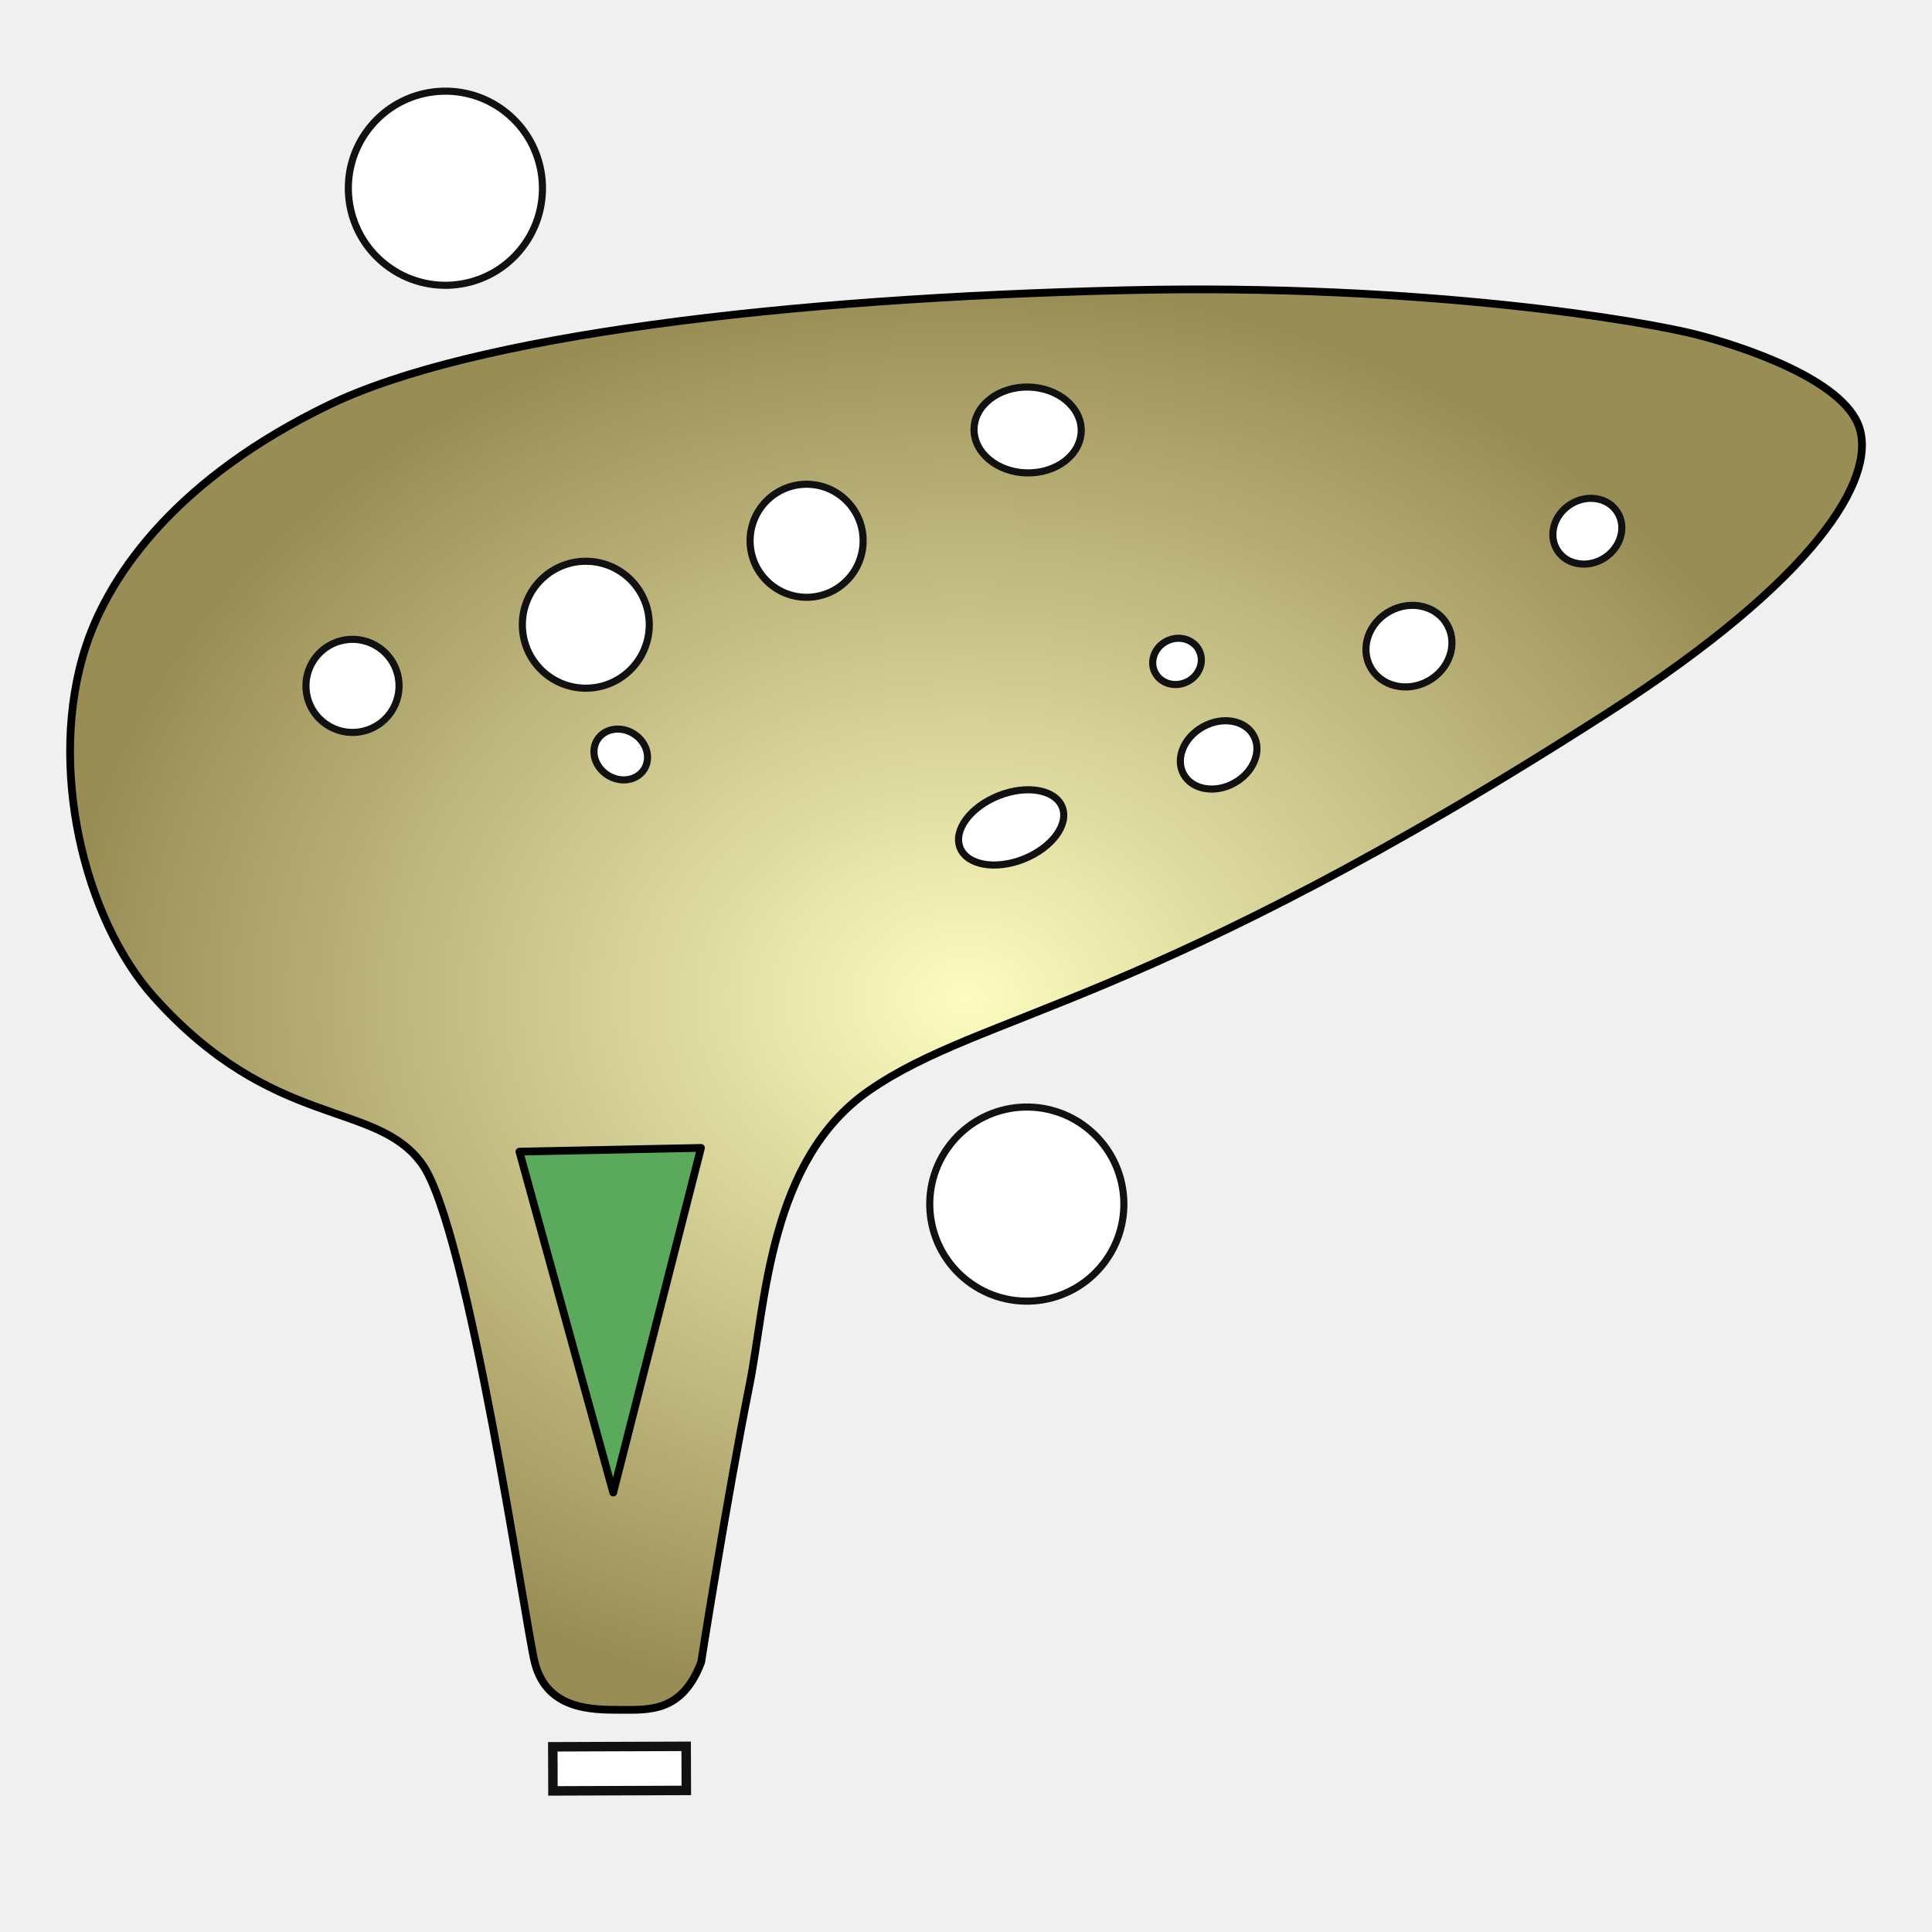
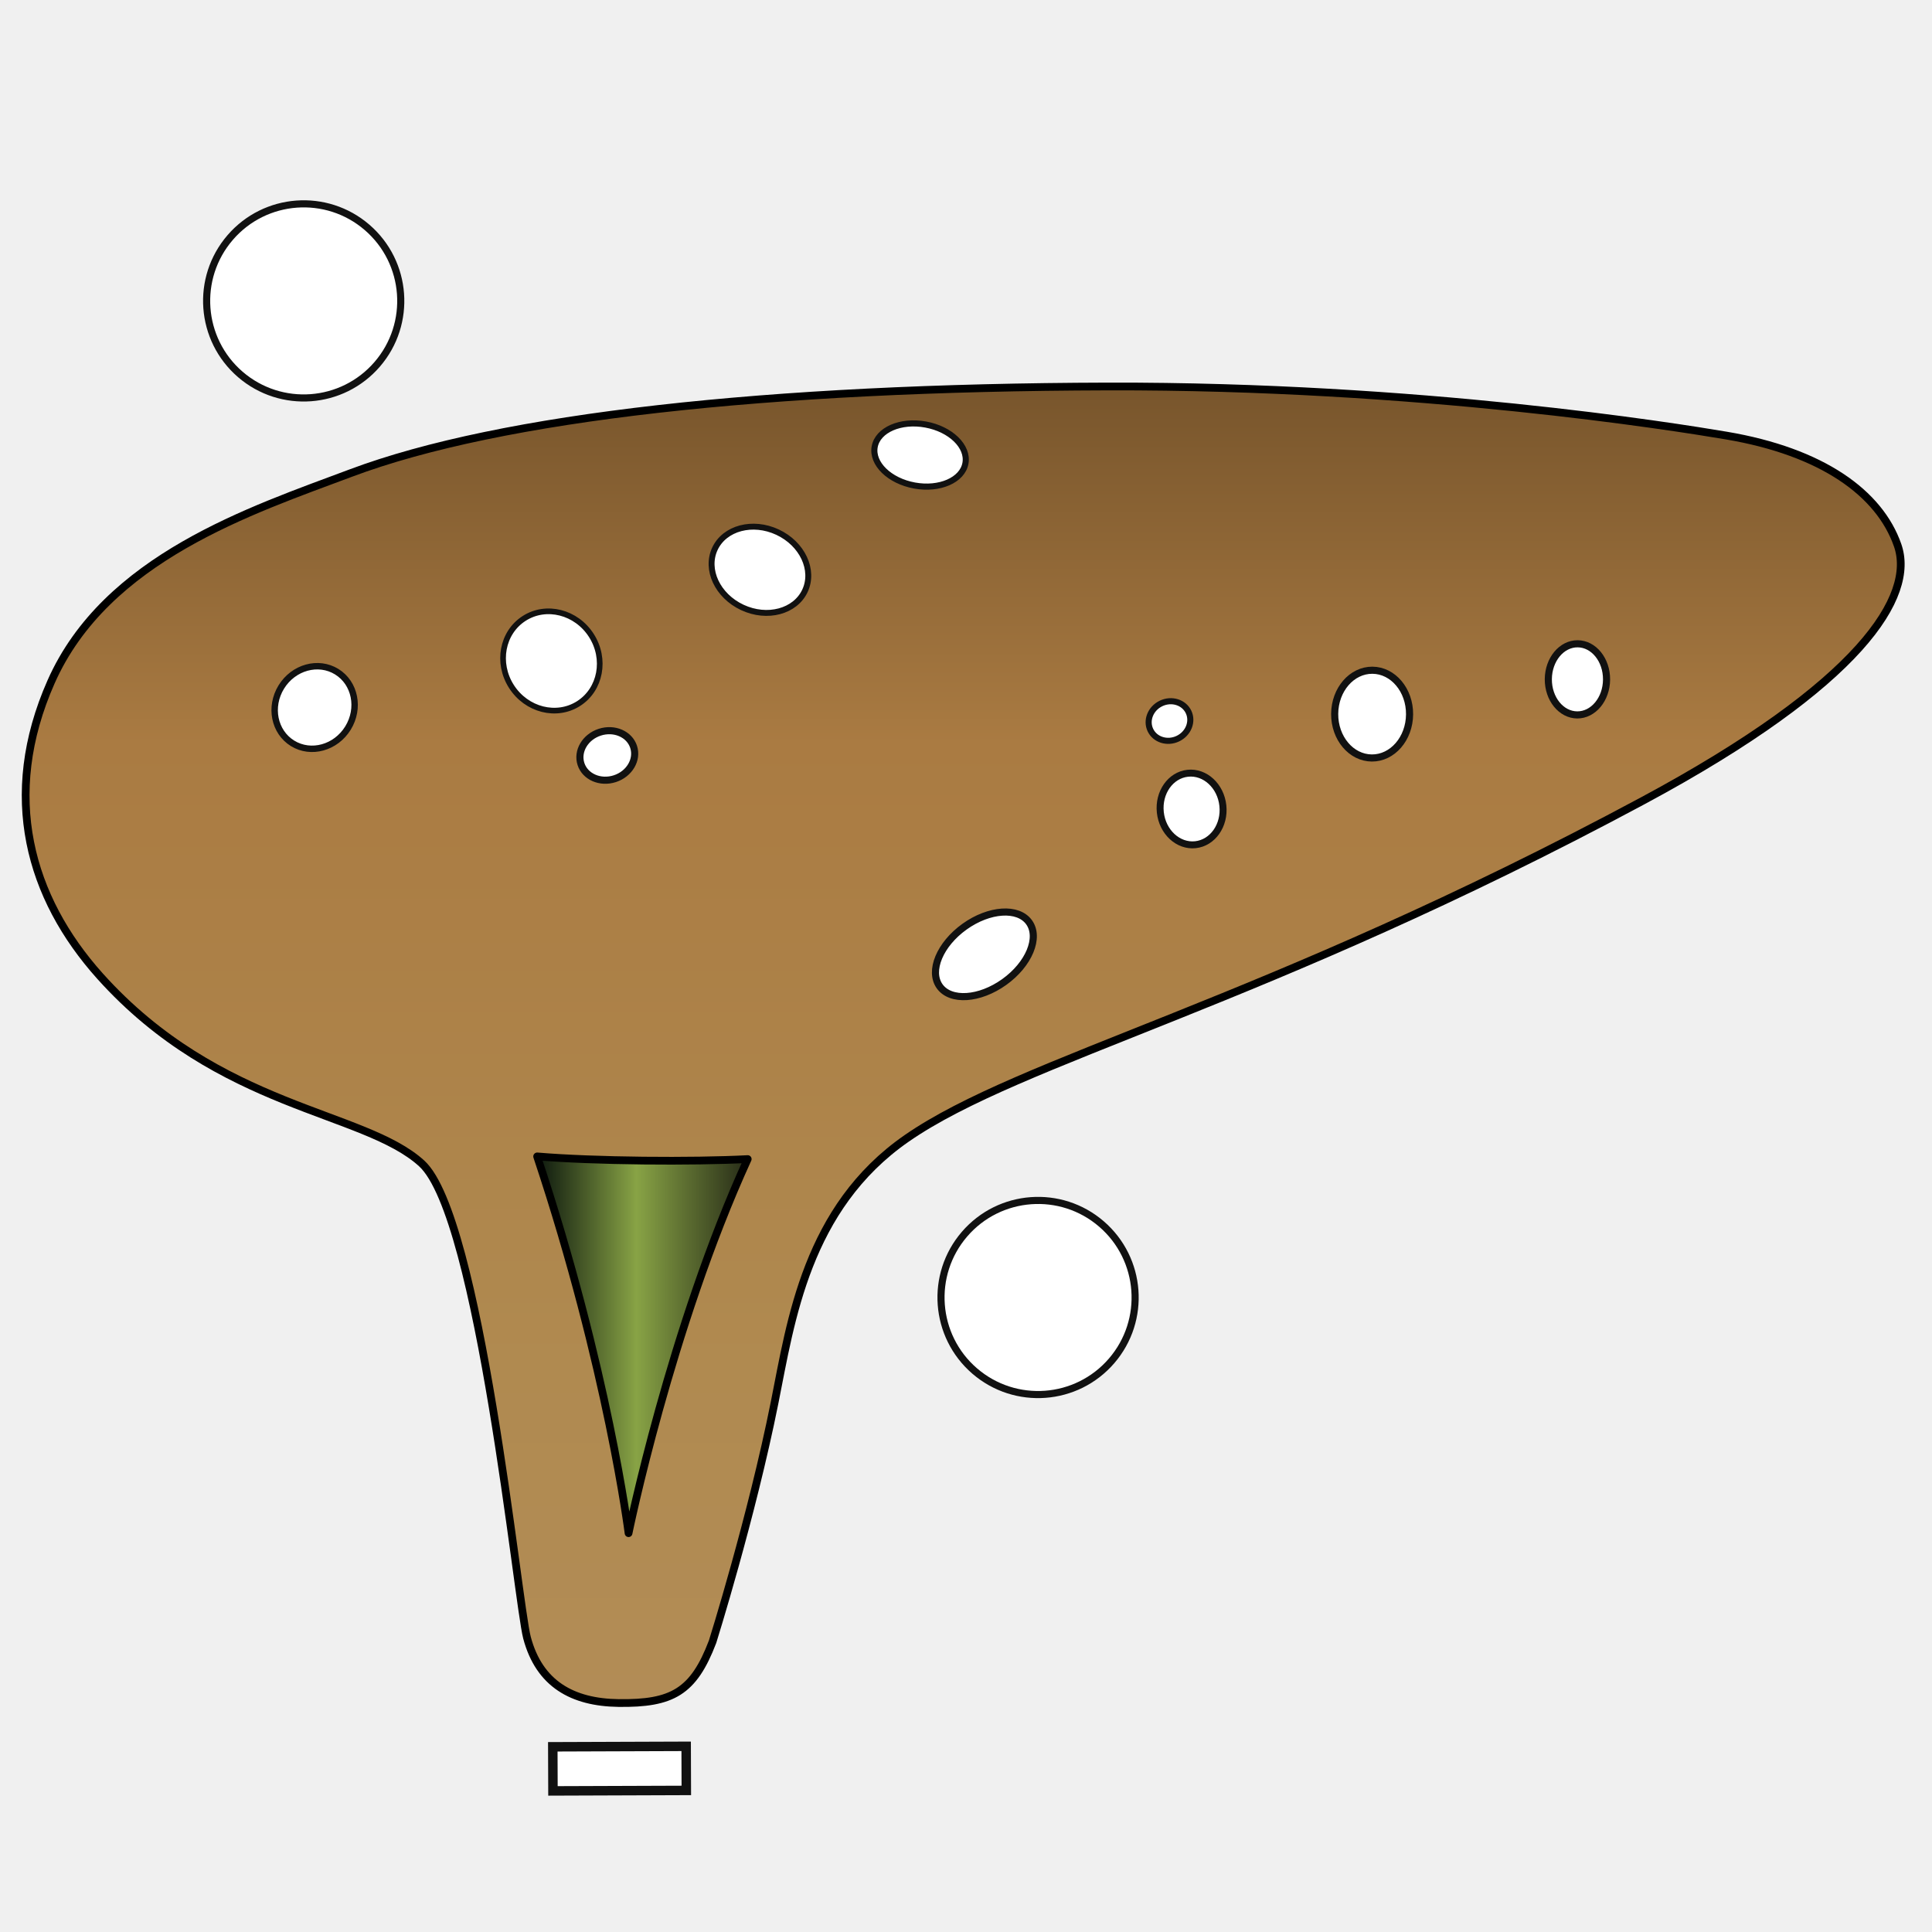
<svg xmlns="http://www.w3.org/2000/svg" xmlns:xlink="http://www.w3.org/1999/xlink" width="150" height="150" viewBox="0 0 39.687 39.688" version="1.1" id="svg1" xml:space="preserve">
  <defs id="defs1">
-     <linearGradient id="linearGradient3">
-       <stop style="stop-color:#fdfdc0;stop-opacity:1;" offset="0" id="stop3" />
-       <stop style="stop-color:#998d56;stop-opacity:1;" offset="1" id="stop4" />
+     <linearGradient id="linearGradient6">
+       <stop style="stop-color:#50371a;stop-opacity:1;" offset="0" id="stop7" />
+       <stop style="stop-color:#aa7b42;stop-opacity:1;" offset="0.34" id="stop9" />
+       <stop style="stop-color:#b08a50;stop-opacity:1;" offset="0.67" id="stop10" />
+       <stop style="stop-color:#b48e5b;stop-opacity:1;" offset="1" id="stop8" />
    </linearGradient>
-     <radialGradient xlink:href="#linearGradient3" id="radialGradient4" cx="20.061" cy="17.816" fx="20.061" fy="17.816" r="18.486" gradientTransform="matrix(1,0,0,0.7939712,-0.2645833,8.499214)" gradientUnits="userSpaceOnUse" />
+     <linearGradient id="linearGradient4">
+       <stop style="stop-color:#232716;stop-opacity:1;" offset="0" id="stop4" />
+       <stop style="stop-color:#88a345;stop-opacity:1;" offset="0.527" id="stop6" />
+       <stop style="stop-color:#08120c;stop-opacity:1;" offset="1" id="stop5" />
+     </linearGradient>
+     <linearGradient xlink:href="#linearGradient4" id="linearGradient5" x1="24.202" y1="29.743" x2="28.686" y2="29.743" gradientUnits="userSpaceOnUse" />
+     <linearGradient xlink:href="#linearGradient6" id="linearGradient8" x1="19.854" y1="4.24" x2="19.854" y2="42.917" gradientUnits="userSpaceOnUse" />
  </defs>
  <g id="layer1">
-     <path style="display:none;fill:#1b1ba8;stroke:#ff0000;stroke-width:0.243;stroke-linecap:round;stroke-linejoin:round" d="m 27.474,-19.551 10e-7,68.662" id="path4" />
    <g id="g4" transform="matrix(-1,0,0,1,39.64059,-2.116667)">
-       <path style="opacity:1;fill:url(#radialGradient4);fill-opacity:1;stroke:#000000;stroke-width:0.159;stroke-linecap:round;stroke-linejoin:round;stroke-dasharray:none" d="m 25.238,36.265 c 0.392,1.029 1.064,0.976 1.66,0.976 0.596,0 1.503,-0.006 1.754,-0.959 0.192,-0.73 1.368,-8.957 2.327,-10.266 0.959,-1.31 3.04,-0.678 5.496,-3.414 1.447,-1.613 2.199,-4.765 1.403,-7.203 -0.507,-1.553 -1.938,-3.484 -4.981,-4.958 C 29.936,9.007 23.519,8.243 16.527,8.079 10.331,7.934 5.82,8.724 4.775,8.994 3.898,9.221 1.759,9.904 1.443,10.909 c -0.331,1.052 0.873,3.089 5.168,5.847 9.471,6.08 12.826,6.134 15.178,7.764 2.058,1.427 2.12,4.366 2.454,6.042 0.473,2.366 0.995,5.704 0.995,5.704 z" id="path3" />
+       <path style="opacity:1;fill:url(#linearGradient8);fill-opacity:1;stroke:#000000;stroke-width:0.159;stroke-linecap:round;stroke-linejoin:round;stroke-dasharray:none" d="m 25.004,35.844 c 0.392,1.029 0.83,1.271 1.929,1.257 0.947,-0.012 1.631,-0.392 1.883,-1.345 0.192,-0.73 0.964,-8.647 2.163,-9.74 1.193,-1.087 4.151,-1.111 6.607,-3.847 1.447,-1.613 2.043,-3.7 1.006,-6.045 -1.127,-2.547 -4.109,-3.521 -6.162,-4.291 -3.081,-1.155 -8.557,-1.759 -15.552,-1.777 -6.383,-0.016 -11.634,0.828 -12.699,1.008 -1.965,0.332 -3.145,1.179 -3.52,2.254 -0.363,1.042 0.741,2.836 5.238,5.25 7.799,4.186 12.768,5.304 15.119,6.934 2.058,1.427 2.377,3.746 2.712,5.422 0.473,2.366 1.276,4.921 1.276,4.921 z" id="path3" />
      <g id="g35" transform="matrix(-0.1753488,-0.1688621,-0.1688621,0.1753488,102.9757,16.72914)">
-         <circle style="fill:#ffffff;stroke:#111111;stroke-width:0.6;stroke-linecap:round;stroke-linejoin:round" id="L-index" cy="259.885" cx="-128.509" transform="rotate(-72.81574)" class="hole" data-hole="L-index" r="3.929" />
-         <circle style="fill:#ffffff;stroke:#111111;stroke-width:0.6;stroke-linecap:round;stroke-linejoin:round" id="L-middle-large" cx="228.077" cy="209.494" class="hole" data-hole="L-middle-large" r="5.356" />
-         <ellipse style="fill:#ffffff;stroke:#111111;stroke-width:0.6;stroke-linecap:round;stroke-linejoin:round" id="L-middle-small" cx="266.105" cy="-163.979" class="hole" data-hole="L-middle-small" rx="2.336" ry="2.062" transform="rotate(76.23032)" />
-         <circle style="fill:#ffffff;stroke:#111111;stroke-width:0.6;stroke-linecap:round;stroke-linejoin:round" id="L-ring" cx="246.412" cy="217.315" class="hole" data-hole="L-ring" r="4.77" />
-         <ellipse style="fill:#ffffff;stroke:#111111;stroke-width:0.6;stroke-linecap:round;stroke-linejoin:round" id="L-pinky" cx="346.286" cy="-31.296" rx="4.523" ry="3.624" class="hole" data-hole="L-pinky" transform="rotate(45.16906)" />
+         <ellipse style="opacity:1;fill:#ffffff;stroke:#111111;stroke-width:0.542;stroke-linecap:round;stroke-linejoin:round" id="L-index" cy="243.952" cx="150.651" transform="rotate(-14.44679)" class="hole" data-hole="L-index" rx="3.551" ry="3.304" />
+         <ellipse style="opacity:1;fill:#ffffff;stroke:#111111;stroke-width:0.478;stroke-linecap:round;stroke-linejoin:round" id="L-middle-large" cx="-161.644" cy="260.678" class="hole" data-hole="L-middle-large" rx="4.264" ry="4.001" transform="rotate(-78.67606)" />
+         <ellipse style="fill:#ffffff;stroke:#111111;stroke-width:0.6;stroke-linecap:round;stroke-linejoin:round" id="L-middle-small" cx="295.01" cy="99.811" class="hole" data-hole="L-middle-small" rx="2.336" ry="2.062" transform="rotate(25.91309)" />
+         <ellipse style="opacity:1;fill:#ffffff;stroke:#111111;stroke-width:0.499;stroke-linecap:round;stroke-linejoin:round" id="L-ring" cx="-288.799" cy="148.004" class="hole" data-hole="L-ring" rx="4.193" ry="3.507" transform="rotate(-111.0546)" />
+         <ellipse style="fill:#ffffff;stroke:#111111;stroke-width:0.516;stroke-linecap:round;stroke-linejoin:round;opacity:1" id="L-pinky" cx="328.43" cy="-81.95" rx="3.892" ry="2.616" class="hole" data-hole="L-pinky" transform="rotate(54.26728)" />
      </g>
      <g id="g34" transform="matrix(-0.1589705,-0.1843637,-0.1843637,0.1589705,104.3873,22.8647)">
        <g id="g31" style="display:inline;opacity:1">
-           <ellipse style="fill:#ffffff;stroke:#111111;stroke-width:0.6;stroke-linecap:round;stroke-linejoin:round" id="R1-index" cx="331.926" cy="116.057" class="hole" data-hole="R1-index" ry="2.874" rx="4.64" transform="rotate(27.44611)" />
-           <ellipse style="fill:#ffffff;stroke:#111111;stroke-width:0.6;stroke-linecap:round;stroke-linejoin:round" id="R1-middle-small" cx="342.351" cy="130.76" class="hole" data-hole="R1-middle-small" rx="2.081" ry="1.922" transform="rotate(23.72155)" />
-           <ellipse style="fill:#ffffff;stroke:#111111;stroke-width:0.6;stroke-linecap:round;stroke-linejoin:round" id="R1-middle-large" cx="333.232" cy="159.482" class="hole" data-hole="R1-middle-large" rx="3.375" ry="2.715" transform="rotate(20.314)" />
-           <ellipse style="fill:#ffffff;stroke:#111111;stroke-width:0.6;stroke-linecap:round;stroke-linejoin:round" id="R1-ring" cx="156.044" cy="-353.145" class="hole" data-hole="R1-ring" rx="3.363" ry="3.703" transform="rotate(110.8292)" />
-           <ellipse style="fill:#ffffff;stroke:#111111;stroke-width:0.6;stroke-linecap:round;stroke-linejoin:round" id="R1-pinky" cx="181.97" cy="-358.402" class="hole" data-hole="R1-pinky" rx="2.678" ry="3.001" transform="rotate(106.5429)" />
+           <ellipse style="opacity:1;fill:#ffffff;stroke:#111111;stroke-width:0.6;stroke-linecap:round;stroke-linejoin:round" id="R1-index" cx="286.576" cy="199.303" class="hole" data-hole="R1-index" ry="2.874" rx="4.64" transform="rotate(13.64152)" />
+           <ellipse style="opacity:1;fill:#ffffff;stroke:#111111;stroke-width:0.514;stroke-linecap:round;stroke-linejoin:round" id="R1-middle-small" cx="339.61" cy="135.027" class="hole" data-hole="R1-middle-small" rx="1.782" ry="1.646" transform="rotate(23.72155)" />
+           <ellipse style="opacity:1;fill:#ffffff;stroke:#111111;stroke-width:0.587;stroke-linecap:round;stroke-linejoin:round" id="R1-middle-large" cx="-21.979" cy="366.253" class="hole" data-hole="R1-middle-large" rx="3.032" ry="2.654" transform="rotate(-46.85429)" />
+           <ellipse style="opacity:1;fill:#ffffff;stroke:#111111;stroke-width:0.6;stroke-linecap:round;stroke-linejoin:round" id="R1-ring" cx="381.563" cy="-27.731" class="hole" data-hole="R1-ring" rx="3.16" ry="3.703" transform="rotate(49.64452)" />
+           <ellipse style="opacity:1;fill:#ffffff;stroke:#111111;stroke-width:0.6;stroke-linecap:round;stroke-linejoin:round" id="R1-pinky" cx="398.893" cy="-30.446" class="hole" data-hole="R1-pinky" rx="2.457" ry="3.001" transform="rotate(49.59515)" />
        </g>
      </g>
-       <circle style="fill:#ffffff;stroke:#111111;stroke-width:0.146;stroke-linecap:round;stroke-linejoin:round" id="thumb" cx="-24.443" cy="-19.185" r="1.994" class="hole" data-hole="thumb" transform="matrix(-0.653025,-0.7573363,-0.7573363,0.653025,0,0)" />
-       <circle style="display:inline;fill:#ffffff;stroke:#111111;stroke-width:0.146;stroke-linecap:round;stroke-linejoin:round" id="thumb-6" cx="-32.448" cy="3.488" r="1.994" class="hole" data-hole="R-thumb" transform="matrix(-0.653025,-0.7573363,-0.7573363,0.653025,0,0)" />
+       <circle style="fill:#ffffff;stroke:#111111;stroke-width:0.146;stroke-linecap:round;stroke-linejoin:round" id="thumb" cx="-28.097" cy="-19.878" r="1.994" class="hole" data-hole="thumb" transform="matrix(-0.653025,-0.7573363,-0.7573363,0.653025,0,0)" />
+       <circle style="display:inline;fill:#ffffff;stroke:#111111;stroke-width:0.146;stroke-linecap:round;stroke-linejoin:round" id="thumb-6" cx="-33.75" cy="4.916" r="1.994" class="hole" data-hole="R-thumb" transform="matrix(-0.653025,-0.7573363,-0.7573363,0.653025,0,0)" />
      <g id="g30" transform="matrix(8.6423767e-4,-0.2434355,-0.2434355,-8.6423767e-4,63.99175,49.83694)">
        <rect style="fill:#ffffff;stroke:#111111;stroke-width:0.8" id="blow-ch1" width="3.722" height="11.254" x="44.381" y="146.848" class="blow" data-blow="blow-ch1" />
      </g>
-       <path style="fill:#5aa95c;fill-opacity:1;stroke:#000000;stroke-width:0.159;stroke-linecap:round;stroke-linejoin:round;stroke-dasharray:none" d="m 28.971,25.774 -1.927,7.004 -1.803,-7.081 z" id="path2" />
+       <path style="fill:url(#linearGradient5);fill-opacity:1;stroke:#000000;stroke-width:0.159;stroke-linecap:round;stroke-linejoin:round;stroke-dasharray:none" d="m 28.607,25.873 c -1.455,4.366 -1.878,7.739 -1.878,7.739 0,0 -0.86,-4.212 -2.448,-7.685 1.112,0.058 3.168,0.044 4.325,-0.055 z" id="path2" />
    </g>
  </g>
</svg>
